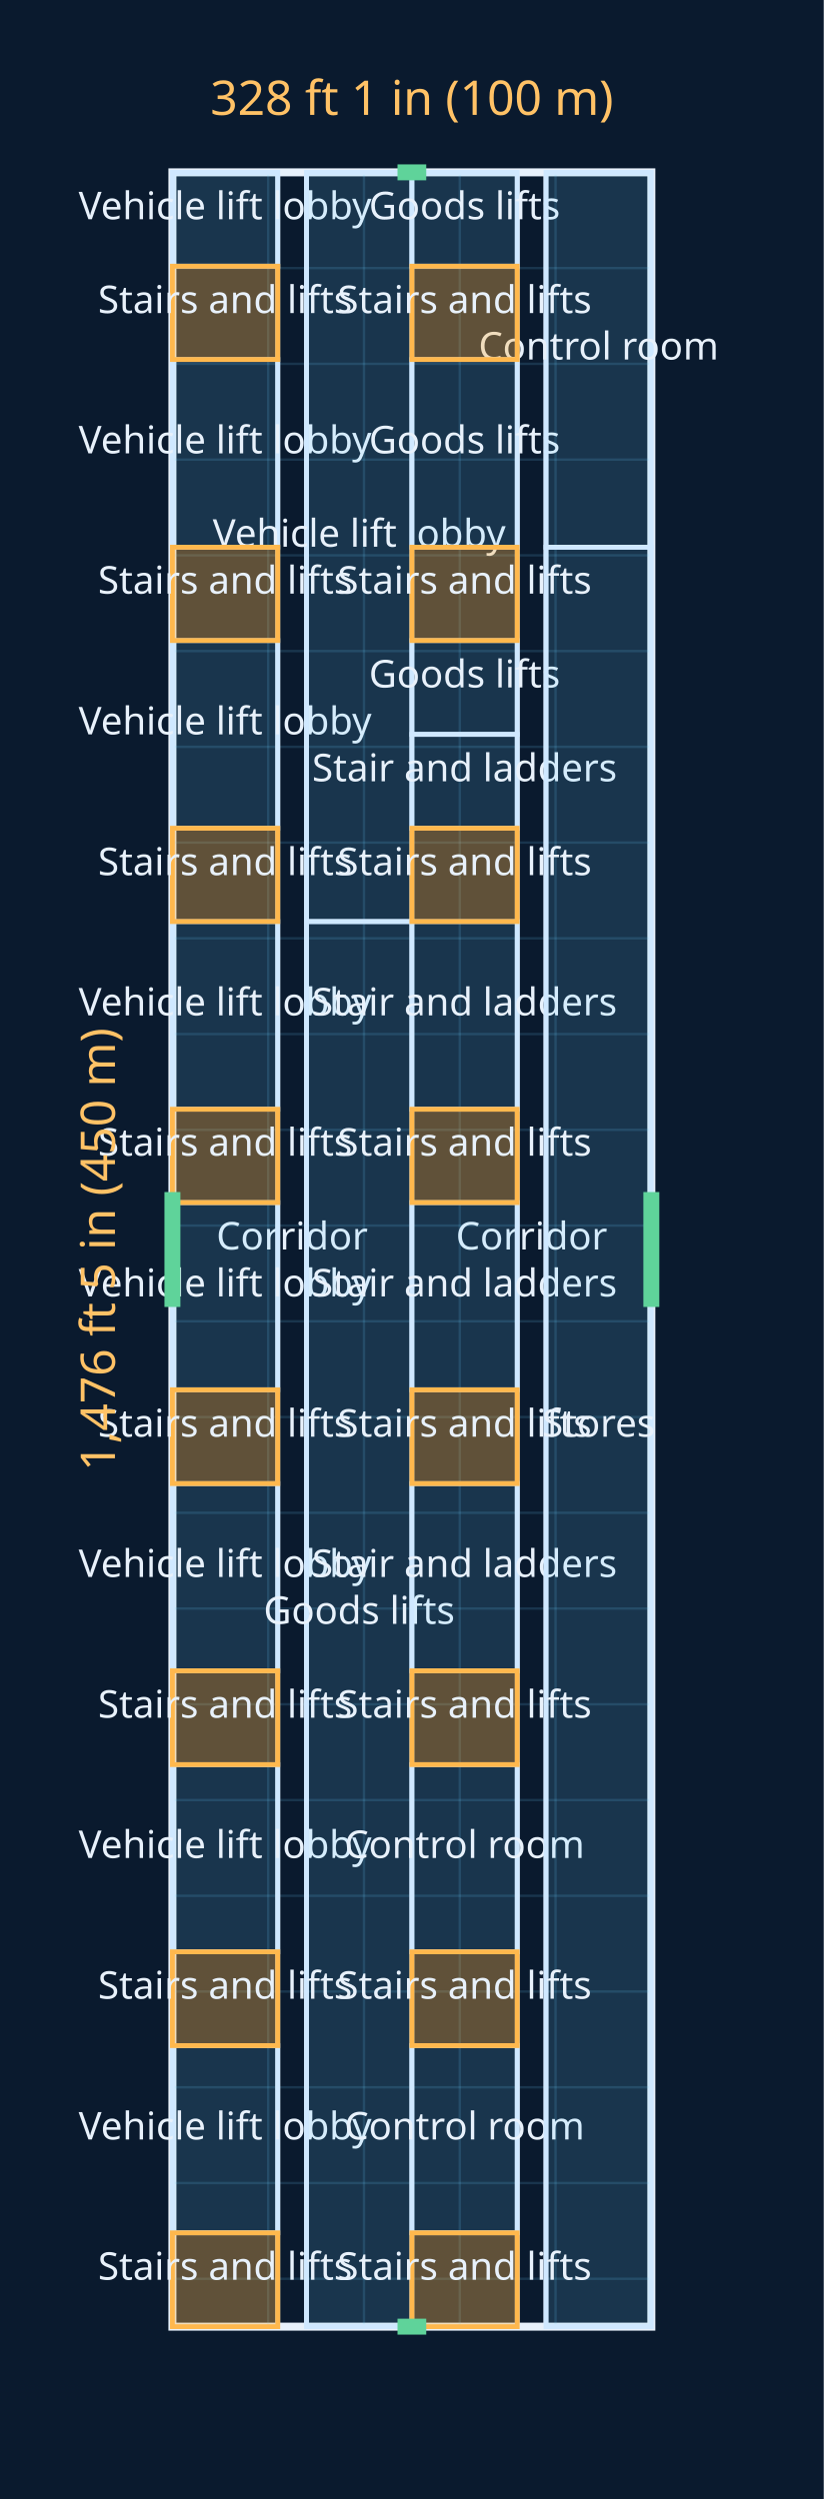
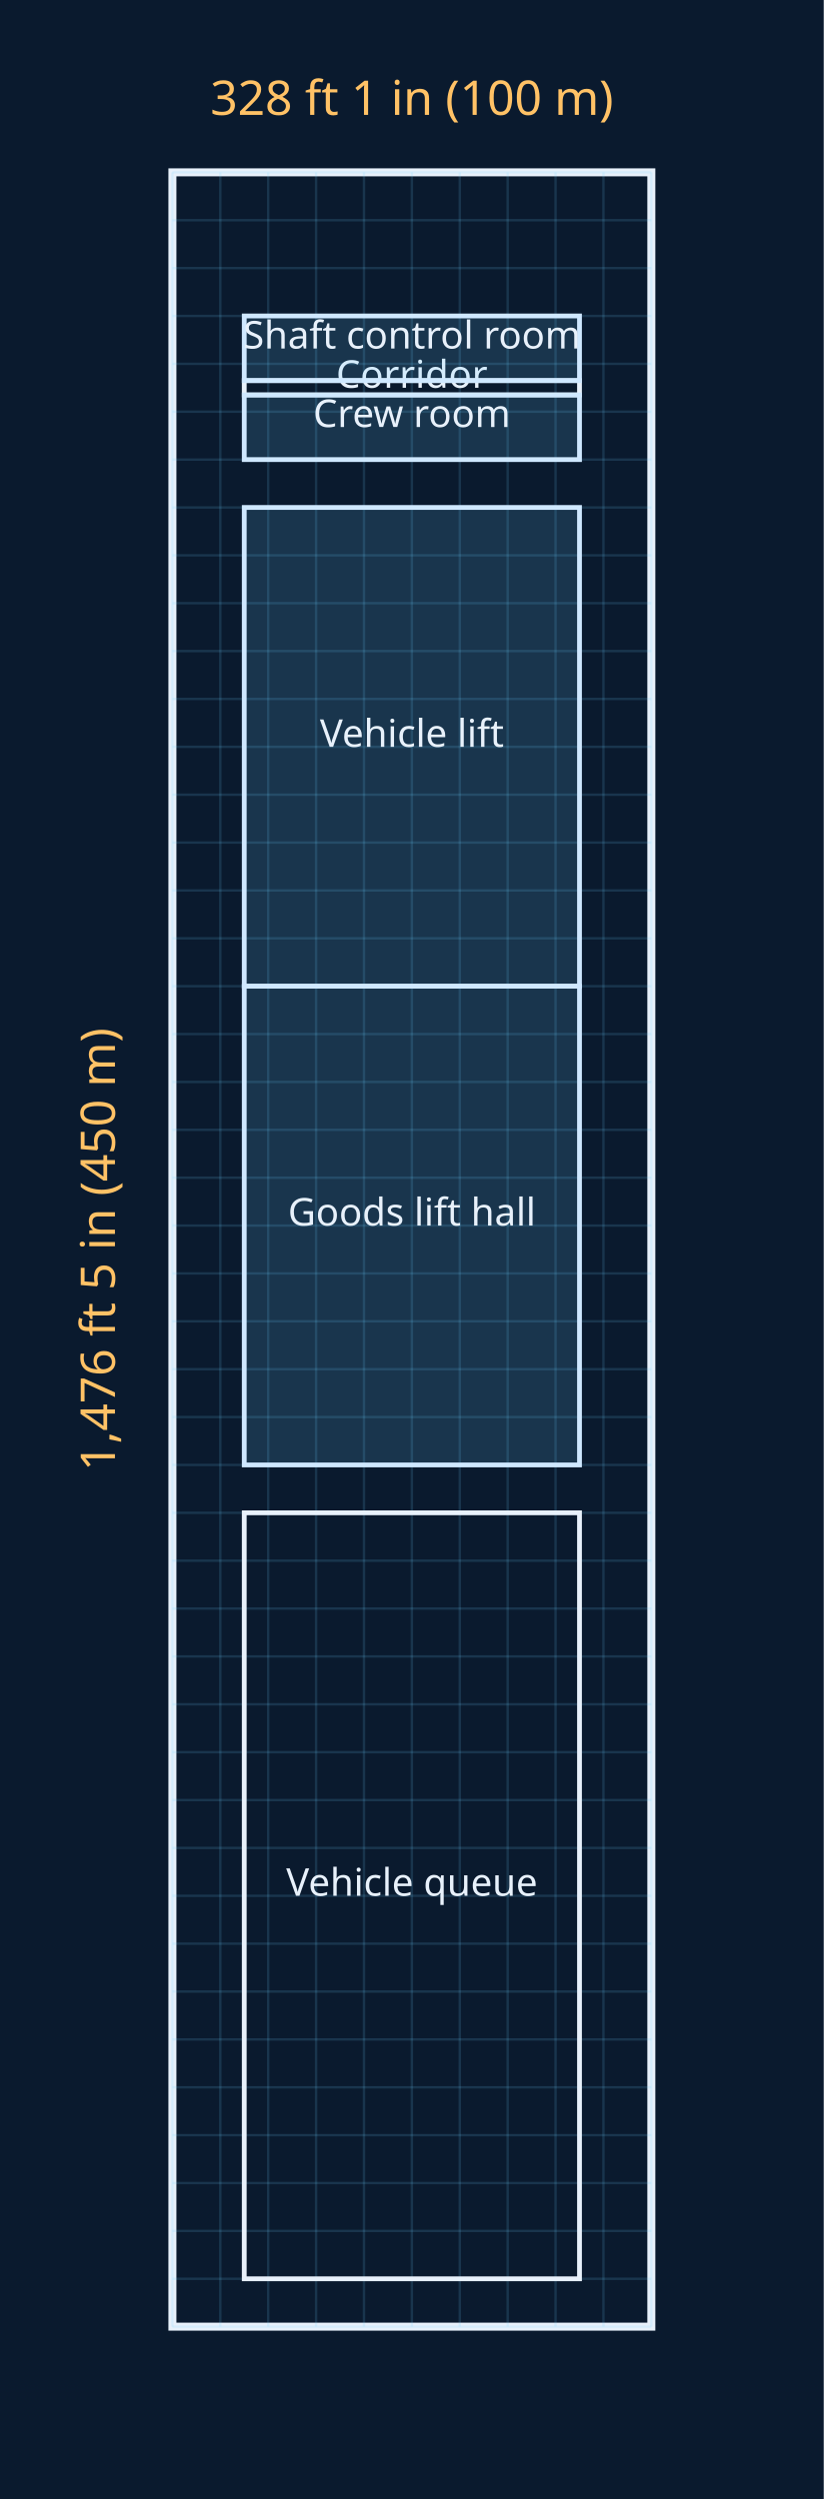
<svg xmlns="http://www.w3.org/2000/svg" viewBox="-36.0 -36.0 172.0 522.0" font-family="Segoe UI, sans-serif">
  <rect x="-36.0" y="-36.0" width="172.0" height="522.0" fill="#0a1a2e" />
  <rect x="0" y="0" width="100.0" height="450.0" fill="none" stroke="#e8f1fb" stroke-width="1.67" />
  <line x1="0.0" y1="0" x2="0.0" y2="450.0" stroke="#6fd0ff" stroke-opacity=".15" stroke-width="0.50" />
+   <line x1="10.0" y1="0" x2="10.0" y2="450.0" stroke="#6fd0ff" stroke-opacity=".15" stroke-width="0.50" />
  <line x1="20.0" y1="0" x2="20.0" y2="450.0" stroke="#6fd0ff" stroke-opacity=".15" stroke-width="0.50" />
+   <line x1="30.0" y1="0" x2="30.0" y2="450.0" stroke="#6fd0ff" stroke-opacity=".15" stroke-width="0.50" />
  <line x1="40.0" y1="0" x2="40.0" y2="450.0" stroke="#6fd0ff" stroke-opacity=".15" stroke-width="0.50" />
+   <line x1="50.0" y1="0" x2="50.0" y2="450.0" stroke="#6fd0ff" stroke-opacity=".15" stroke-width="0.50" />
  <line x1="60.0" y1="0" x2="60.0" y2="450.0" stroke="#6fd0ff" stroke-opacity=".15" stroke-width="0.50" />
+   <line x1="70.0" y1="0" x2="70.0" y2="450.0" stroke="#6fd0ff" stroke-opacity=".15" stroke-width="0.50" />
  <line x1="80.0" y1="0" x2="80.0" y2="450.0" stroke="#6fd0ff" stroke-opacity=".15" stroke-width="0.50" />
+   <line x1="90.0" y1="0" x2="90.0" y2="450.0" stroke="#6fd0ff" stroke-opacity=".15" stroke-width="0.50" />
  <line x1="100.0" y1="0" x2="100.0" y2="450.0" stroke="#6fd0ff" stroke-opacity=".15" stroke-width="0.50" />
  <line x1="0" y1="0.0" x2="100.0" y2="0.0" stroke="#6fd0ff" stroke-opacity=".15" stroke-width="0.50" />
+   <line x1="0" y1="10.0" x2="100.0" y2="10.0" stroke="#6fd0ff" stroke-opacity=".15" stroke-width="0.50" />
  <line x1="0" y1="20.0" x2="100.0" y2="20.0" stroke="#6fd0ff" stroke-opacity=".15" stroke-width="0.50" />
+   <line x1="0" y1="30.0" x2="100.0" y2="30.0" stroke="#6fd0ff" stroke-opacity=".15" stroke-width="0.50" />
  <line x1="0" y1="40.0" x2="100.0" y2="40.0" stroke="#6fd0ff" stroke-opacity=".15" stroke-width="0.50" />
+   <line x1="0" y1="50.0" x2="100.0" y2="50.0" stroke="#6fd0ff" stroke-opacity=".15" stroke-width="0.50" />
  <line x1="0" y1="60.0" x2="100.0" y2="60.0" stroke="#6fd0ff" stroke-opacity=".15" stroke-width="0.50" />
+   <line x1="0" y1="70.0" x2="100.0" y2="70.0" stroke="#6fd0ff" stroke-opacity=".15" stroke-width="0.50" />
  <line x1="0" y1="80.0" x2="100.0" y2="80.0" stroke="#6fd0ff" stroke-opacity=".15" stroke-width="0.50" />
+   <line x1="0" y1="90.0" x2="100.0" y2="90.0" stroke="#6fd0ff" stroke-opacity=".15" stroke-width="0.50" />
  <line x1="0" y1="100.0" x2="100.0" y2="100.0" stroke="#6fd0ff" stroke-opacity=".15" stroke-width="0.50" />
+   <line x1="0" y1="110.0" x2="100.0" y2="110.0" stroke="#6fd0ff" stroke-opacity=".15" stroke-width="0.50" />
  <line x1="0" y1="120.0" x2="100.0" y2="120.0" stroke="#6fd0ff" stroke-opacity=".15" stroke-width="0.50" />
+   <line x1="0" y1="130.0" x2="100.0" y2="130.0" stroke="#6fd0ff" stroke-opacity=".15" stroke-width="0.50" />
  <line x1="0" y1="140.0" x2="100.0" y2="140.0" stroke="#6fd0ff" stroke-opacity=".15" stroke-width="0.50" />
+   <line x1="0" y1="150.0" x2="100.0" y2="150.0" stroke="#6fd0ff" stroke-opacity=".15" stroke-width="0.50" />
  <line x1="0" y1="160.0" x2="100.0" y2="160.0" stroke="#6fd0ff" stroke-opacity=".15" stroke-width="0.50" />
+   <line x1="0" y1="170.0" x2="100.0" y2="170.0" stroke="#6fd0ff" stroke-opacity=".15" stroke-width="0.50" />
  <line x1="0" y1="180.0" x2="100.0" y2="180.0" stroke="#6fd0ff" stroke-opacity=".15" stroke-width="0.50" />
+   <line x1="0" y1="190.0" x2="100.0" y2="190.0" stroke="#6fd0ff" stroke-opacity=".15" stroke-width="0.50" />
  <line x1="0" y1="200.0" x2="100.0" y2="200.0" stroke="#6fd0ff" stroke-opacity=".15" stroke-width="0.50" />
+   <line x1="0" y1="210.0" x2="100.0" y2="210.0" stroke="#6fd0ff" stroke-opacity=".15" stroke-width="0.50" />
  <line x1="0" y1="220.0" x2="100.0" y2="220.0" stroke="#6fd0ff" stroke-opacity=".15" stroke-width="0.50" />
+   <line x1="0" y1="230.0" x2="100.0" y2="230.0" stroke="#6fd0ff" stroke-opacity=".15" stroke-width="0.50" />
  <line x1="0" y1="240.0" x2="100.0" y2="240.0" stroke="#6fd0ff" stroke-opacity=".15" stroke-width="0.50" />
+   <line x1="0" y1="250.0" x2="100.0" y2="250.0" stroke="#6fd0ff" stroke-opacity=".15" stroke-width="0.50" />
  <line x1="0" y1="260.0" x2="100.0" y2="260.0" stroke="#6fd0ff" stroke-opacity=".15" stroke-width="0.50" />
+   <line x1="0" y1="270.0" x2="100.0" y2="270.0" stroke="#6fd0ff" stroke-opacity=".15" stroke-width="0.50" />
  <line x1="0" y1="280.0" x2="100.0" y2="280.0" stroke="#6fd0ff" stroke-opacity=".15" stroke-width="0.50" />
+   <line x1="0" y1="290.0" x2="100.0" y2="290.0" stroke="#6fd0ff" stroke-opacity=".15" stroke-width="0.50" />
  <line x1="0" y1="300.0" x2="100.0" y2="300.0" stroke="#6fd0ff" stroke-opacity=".15" stroke-width="0.50" />
+   <line x1="0" y1="310.0" x2="100.0" y2="310.0" stroke="#6fd0ff" stroke-opacity=".15" stroke-width="0.50" />
  <line x1="0" y1="320.0" x2="100.0" y2="320.0" stroke="#6fd0ff" stroke-opacity=".15" stroke-width="0.50" />
+   <line x1="0" y1="330.0" x2="100.0" y2="330.0" stroke="#6fd0ff" stroke-opacity=".15" stroke-width="0.50" />
  <line x1="0" y1="340.0" x2="100.0" y2="340.0" stroke="#6fd0ff" stroke-opacity=".15" stroke-width="0.50" />
+   <line x1="0" y1="350.0" x2="100.0" y2="350.0" stroke="#6fd0ff" stroke-opacity=".15" stroke-width="0.50" />
  <line x1="0" y1="360.0" x2="100.0" y2="360.0" stroke="#6fd0ff" stroke-opacity=".15" stroke-width="0.50" />
+   <line x1="0" y1="370.0" x2="100.0" y2="370.0" stroke="#6fd0ff" stroke-opacity=".15" stroke-width="0.50" />
  <line x1="0" y1="380.0" x2="100.0" y2="380.0" stroke="#6fd0ff" stroke-opacity=".15" stroke-width="0.50" />
+   <line x1="0" y1="390.0" x2="100.0" y2="390.0" stroke="#6fd0ff" stroke-opacity=".15" stroke-width="0.50" />
  <line x1="0" y1="400.0" x2="100.0" y2="400.0" stroke="#6fd0ff" stroke-opacity=".15" stroke-width="0.50" />
+   <line x1="0" y1="410.0" x2="100.0" y2="410.0" stroke="#6fd0ff" stroke-opacity=".15" stroke-width="0.50" />
  <line x1="0" y1="420.0" x2="100.0" y2="420.0" stroke="#6fd0ff" stroke-opacity=".15" stroke-width="0.50" />
+   <line x1="0" y1="430.0" x2="100.0" y2="430.0" stroke="#6fd0ff" stroke-opacity=".15" stroke-width="0.50" />
  <line x1="0" y1="440.0" x2="100.0" y2="440.0" stroke="#6fd0ff" stroke-opacity=".15" stroke-width="0.50" />
-   <polygon points="22.0,0.0 22.0,450.0 28.0,450.0 28.0,0.0" fill="none" stroke="#e8f1fb" stroke-width="1.00" />
-   <text x="25.0" y="225.0" font-size="8.0" fill="#e8f1fb" text-anchor="middle">Corridor</text>
-   <polygon points="72.0,0.0 72.0,450.0 78.0,450.0 78.0,0.0" fill="none" stroke="#e8f1fb" stroke-width="1.00" />
-   <text x="75.0" y="225.0" font-size="8.0" fill="#e8f1fb" text-anchor="middle">Corridor</text>
-   <polygon points="0.0,0.0 0.0,19.6 22.0,19.6 22.0,0.0" fill="rgba(111,208,255,.15)" stroke="#cfe8ff" stroke-width="1.00" />
-   <text x="11.0" y="9.8" font-size="8.0" fill="#e8f1fb" text-anchor="middle">Vehicle lift lobby</text>
-   <polygon points="0.0,39.1 0.0,78.3 22.0,78.3 22.0,39.1" fill="rgba(111,208,255,.15)" stroke="#cfe8ff" stroke-width="1.00" />
-   <text x="11.0" y="58.7" font-size="8.0" fill="#e8f1fb" text-anchor="middle">Vehicle lift lobby</text>
-   <polygon points="0.0,97.8 0.0,137.0 22.0,137.0 22.0,97.8" fill="rgba(111,208,255,.15)" stroke="#cfe8ff" stroke-width="1.00" />
-   <text x="11.0" y="117.4" font-size="8.0" fill="#e8f1fb" text-anchor="middle">Vehicle lift lobby</text>
-   <polygon points="0.0,156.5 0.0,195.7 22.0,195.7 22.0,156.5" fill="rgba(111,208,255,.15)" stroke="#cfe8ff" stroke-width="1.00" />
-   <text x="11.0" y="176.1" font-size="8.0" fill="#e8f1fb" text-anchor="middle">Vehicle lift lobby</text>
-   <polygon points="0.0,215.2 0.0,254.3 22.0,254.3 22.0,215.2" fill="rgba(111,208,255,.15)" stroke="#cfe8ff" stroke-width="1.00" />
-   <text x="11.0" y="234.8" font-size="8.0" fill="#e8f1fb" text-anchor="middle">Vehicle lift lobby</text>
-   <polygon points="0.0,273.9 0.0,313.0 22.0,313.0 22.0,273.9" fill="rgba(111,208,255,.15)" stroke="#cfe8ff" stroke-width="1.00" />
-   <text x="11.0" y="293.4" font-size="8.0" fill="#e8f1fb" text-anchor="middle">Vehicle lift lobby</text>
-   <polygon points="0.0,332.6 0.0,371.7 22.0,371.7 22.0,332.6" fill="rgba(111,208,255,.15)" stroke="#cfe8ff" stroke-width="1.00" />
-   <text x="11.0" y="352.1" font-size="8.0" fill="#e8f1fb" text-anchor="middle">Vehicle lift lobby</text>
-   <polygon points="0.0,391.3 0.0,430.4 22.0,430.4 22.0,391.3" fill="rgba(111,208,255,.15)" stroke="#cfe8ff" stroke-width="1.00" />
-   <text x="11.0" y="410.9" font-size="8.0" fill="#e8f1fb" text-anchor="middle">Vehicle lift lobby</text>
-   <polygon points="28.0,0.0 28.0,156.5 50.0,156.5 50.0,0.0" fill="rgba(111,208,255,.15)" stroke="#cfe8ff" stroke-width="1.00" />
-   <text x="39.0" y="78.2" font-size="8.0" fill="#e8f1fb" text-anchor="middle">Vehicle lift lobby</text>
-   <polygon points="28.0,156.5 28.0,450.0 50.0,450.0 50.0,156.5" fill="rgba(111,208,255,.15)" stroke="#cfe8ff" stroke-width="1.00" />
-   <text x="39.0" y="303.2" font-size="8.0" fill="#e8f1fb" text-anchor="middle">Goods lifts</text>
-   <polygon points="50.0,0.0 50.0,19.6 72.0,19.6 72.0,0.0" fill="rgba(111,208,255,.15)" stroke="#cfe8ff" stroke-width="1.00" />
-   <text x="61.0" y="9.8" font-size="8.0" fill="#e8f1fb" text-anchor="middle">Goods lifts</text>
-   <polygon points="50.0,39.1 50.0,78.3 72.0,78.3 72.0,39.1" fill="rgba(111,208,255,.15)" stroke="#cfe8ff" stroke-width="1.00" />
-   <text x="61.0" y="58.7" font-size="8.0" fill="#e8f1fb" text-anchor="middle">Goods lifts</text>
-   <polygon points="50.0,97.8 50.0,117.4 72.0,117.4 72.0,97.8" fill="rgba(111,208,255,.15)" stroke="#cfe8ff" stroke-width="1.00" />
-   <text x="61.0" y="107.6" font-size="8.0" fill="#e8f1fb" text-anchor="middle">Goods lifts</text>
-   <polygon points="50.0,117.4 50.0,137.0 72.0,137.0 72.0,117.4" fill="rgba(111,208,255,.15)" stroke="#cfe8ff" stroke-width="1.00" />
-   <text x="61.0" y="127.2" font-size="8.0" fill="#e8f1fb" text-anchor="middle">Stair and ladders</text>
-   <polygon points="50.0,156.5 50.0,195.7 72.0,195.7 72.0,156.5" fill="rgba(111,208,255,.15)" stroke="#cfe8ff" stroke-width="1.00" />
-   <text x="61.0" y="176.1" font-size="8.0" fill="#e8f1fb" text-anchor="middle">Stair and ladders</text>
-   <polygon points="50.0,215.2 50.0,254.3 72.0,254.3 72.0,215.2" fill="rgba(111,208,255,.15)" stroke="#cfe8ff" stroke-width="1.00" />
-   <text x="61.0" y="234.8" font-size="8.0" fill="#e8f1fb" text-anchor="middle">Stair and ladders</text>
-   <polygon points="50.0,273.9 50.0,313.0 72.0,313.0 72.0,273.9" fill="rgba(111,208,255,.15)" stroke="#cfe8ff" stroke-width="1.00" />
-   <text x="61.0" y="293.4" font-size="8.0" fill="#e8f1fb" text-anchor="middle">Stair and ladders</text>
-   <polygon points="50.0,332.6 50.0,371.7 72.0,371.7 72.0,332.6" fill="rgba(111,208,255,.15)" stroke="#cfe8ff" stroke-width="1.00" />
-   <text x="61.0" y="352.1" font-size="8.0" fill="#e8f1fb" text-anchor="middle">Control room</text>
-   <polygon points="50.0,391.3 50.0,430.4 72.0,430.4 72.0,391.3" fill="rgba(111,208,255,.15)" stroke="#cfe8ff" stroke-width="1.00" />
-   <text x="61.0" y="410.9" font-size="8.0" fill="#e8f1fb" text-anchor="middle">Control room</text>
-   <polygon points="78.0,0.0 78.0,78.3 100.0,78.3 100.0,0.0" fill="rgba(111,208,255,.15)" stroke="#cfe8ff" stroke-width="1.00" />
-   <text x="89.0" y="39.1" font-size="8.0" fill="#e8f1fb" text-anchor="middle">Control room</text>
-   <polygon points="78.0,78.3 78.0,450.0 100.0,450.0 100.0,78.3" fill="rgba(111,208,255,.15)" stroke="#cfe8ff" stroke-width="1.00" />
-   <text x="89.0" y="264.1" font-size="8.0" fill="#e8f1fb" text-anchor="middle">Stores</text>
-   <polygon points="0.0,19.6 0.0,39.1 22.0,39.1 22.0,19.6" fill="rgba(255,184,77,.35)" stroke="#ffb84d" stroke-width="1.00" />
-   <text x="11.0" y="29.4" font-size="8.0" fill="#e8f1fb" text-anchor="middle">Stairs and lifts</text>
-   <polygon points="0.0,78.3 0.0,97.8 22.0,97.8 22.0,78.3" fill="rgba(255,184,77,.35)" stroke="#ffb84d" stroke-width="1.00" />
-   <text x="11.0" y="88.0" font-size="8.0" fill="#e8f1fb" text-anchor="middle">Stairs and lifts</text>
-   <polygon points="0.0,137.0 0.0,156.5 22.0,156.5 22.0,137.0" fill="rgba(255,184,77,.35)" stroke="#ffb84d" stroke-width="1.00" />
-   <text x="11.0" y="146.8" font-size="8.0" fill="#e8f1fb" text-anchor="middle">Stairs and lifts</text>
-   <polygon points="0.0,195.7 0.0,215.2 22.0,215.2 22.0,195.7" fill="rgba(255,184,77,.35)" stroke="#ffb84d" stroke-width="1.00" />
-   <text x="11.0" y="205.4" font-size="8.0" fill="#e8f1fb" text-anchor="middle">Stairs and lifts</text>
-   <polygon points="0.0,254.3 0.0,273.9 22.0,273.9 22.0,254.3" fill="rgba(255,184,77,.35)" stroke="#ffb84d" stroke-width="1.00" />
-   <text x="11.0" y="264.1" font-size="8.0" fill="#e8f1fb" text-anchor="middle">Stairs and lifts</text>
-   <polygon points="0.0,313.0 0.0,332.6 22.0,332.6 22.0,313.0" fill="rgba(255,184,77,.35)" stroke="#ffb84d" stroke-width="1.00" />
-   <text x="11.0" y="322.8" font-size="8.0" fill="#e8f1fb" text-anchor="middle">Stairs and lifts</text>
-   <polygon points="0.0,371.7 0.0,391.3 22.0,391.3 22.0,371.7" fill="rgba(255,184,77,.35)" stroke="#ffb84d" stroke-width="1.00" />
-   <text x="11.0" y="381.5" font-size="8.0" fill="#e8f1fb" text-anchor="middle">Stairs and lifts</text>
-   <polygon points="0.0,430.4 0.0,450.0 22.0,450.0 22.0,430.4" fill="rgba(255,184,77,.35)" stroke="#ffb84d" stroke-width="1.00" />
-   <text x="11.0" y="440.2" font-size="8.0" fill="#e8f1fb" text-anchor="middle">Stairs and lifts</text>
-   <polygon points="50.0,19.6 50.0,39.1 72.0,39.1 72.0,19.6" fill="rgba(255,184,77,.35)" stroke="#ffb84d" stroke-width="1.00" />
-   <text x="61.0" y="29.4" font-size="8.0" fill="#e8f1fb" text-anchor="middle">Stairs and lifts</text>
-   <polygon points="50.0,78.3 50.0,97.8 72.0,97.8 72.0,78.3" fill="rgba(255,184,77,.35)" stroke="#ffb84d" stroke-width="1.00" />
-   <text x="61.0" y="88.0" font-size="8.0" fill="#e8f1fb" text-anchor="middle">Stairs and lifts</text>
-   <polygon points="50.0,137.0 50.0,156.5 72.0,156.5 72.0,137.0" fill="rgba(255,184,77,.35)" stroke="#ffb84d" stroke-width="1.00" />
-   <text x="61.0" y="146.8" font-size="8.0" fill="#e8f1fb" text-anchor="middle">Stairs and lifts</text>
-   <polygon points="50.0,195.7 50.0,215.2 72.0,215.2 72.0,195.7" fill="rgba(255,184,77,.35)" stroke="#ffb84d" stroke-width="1.00" />
-   <text x="61.0" y="205.4" font-size="8.0" fill="#e8f1fb" text-anchor="middle">Stairs and lifts</text>
-   <polygon points="50.0,254.3 50.0,273.9 72.0,273.9 72.0,254.3" fill="rgba(255,184,77,.35)" stroke="#ffb84d" stroke-width="1.00" />
-   <text x="61.0" y="264.1" font-size="8.0" fill="#e8f1fb" text-anchor="middle">Stairs and lifts</text>
-   <polygon points="50.0,313.0 50.0,332.6 72.0,332.6 72.0,313.0" fill="rgba(255,184,77,.35)" stroke="#ffb84d" stroke-width="1.00" />
-   <text x="61.0" y="322.8" font-size="8.0" fill="#e8f1fb" text-anchor="middle">Stairs and lifts</text>
-   <polygon points="50.0,371.7 50.0,391.3 72.0,391.3 72.0,371.7" fill="rgba(255,184,77,.35)" stroke="#ffb84d" stroke-width="1.00" />
-   <text x="61.0" y="381.5" font-size="8.0" fill="#e8f1fb" text-anchor="middle">Stairs and lifts</text>
-   <polygon points="50.0,430.4 50.0,450.0 72.0,450.0 72.0,430.4" fill="rgba(255,184,77,.35)" stroke="#ffb84d" stroke-width="1.00" />
-   <text x="61.0" y="440.2" font-size="8.0" fill="#e8f1fb" text-anchor="middle">Stairs and lifts</text>
-   <line x1="0.0" y1="213.0" x2="0.0" y2="237.0" stroke="#5fd39a" stroke-width="3.33" />
-   <line x1="100.0" y1="213.0" x2="100.0" y2="237.0" stroke="#5fd39a" stroke-width="3.33" />
-   <line x1="47.0" y1="0.0" x2="53.0" y2="0.0" stroke="#5fd39a" stroke-width="3.33" />
-   <line x1="47.0" y1="450.0" x2="53.0" y2="450.0" stroke="#5fd39a" stroke-width="3.33" />
+   <line x1="0" y1="450.0" x2="100.0" y2="450.0" stroke="#6fd0ff" stroke-opacity=".15" stroke-width="0.50" />
+   <polygon points="15.0,43.5 85.0,43.5 85.0,46.5 15.0,46.5" fill="none" stroke="#e8f1fb" stroke-width="1.00" />
+   <text x="50.0" y="45.0" font-size="8.0" fill="#e8f1fb" text-anchor="middle">Corridor</text>
+   <polygon points="15.0,30.0 85.0,30.0 85.0,43.5 15.0,43.5" fill="rgba(111,208,255,.15)" stroke="#cfe8ff" stroke-width="1.00" />
+   <text x="50.0" y="36.8" font-size="8.0" fill="#e8f1fb" text-anchor="middle">Shaft control room</text>
+   <polygon points="15.0,46.5 85.0,46.5 85.0,60.0 15.0,60.0" fill="rgba(111,208,255,.15)" stroke="#cfe8ff" stroke-width="1.00" />
+   <text x="50.0" y="53.2" font-size="8.0" fill="#e8f1fb" text-anchor="middle">Crew room</text>
+   <polygon points="15.0,70.0 85.0,70.0 85.0,170.0 15.0,170.0" fill="rgba(111,208,255,.15)" stroke="#cfe8ff" stroke-width="1.00" />
+   <text x="50.0" y="120.0" font-size="8.0" fill="#e8f1fb" text-anchor="middle">Vehicle lift</text>
+   <polygon points="15.0,170.0 85.0,170.0 85.0,270.0 15.0,270.0" fill="rgba(111,208,255,.15)" stroke="#cfe8ff" stroke-width="1.00" />
+   <text x="50.0" y="220.0" font-size="8.0" fill="#e8f1fb" text-anchor="middle">Goods lift hall</text>
+   <polygon points="15.0,280.0 85.0,280.0 85.0,440.0 15.0,440.0" fill="none" stroke="#e8f1fb" stroke-width="1.00" />
+   <text x="50.0" y="360.0" font-size="8.0" fill="#e8f1fb" text-anchor="middle">Vehicle queue</text>
  <text x="50.0" y="-12.0" font-size="10.0" fill="#ffc266" text-anchor="middle">328 ft 1 in (100 m)</text>
  <text x="-12.0" y="225.0" font-size="10.0" fill="#ffc266" text-anchor="middle" transform="rotate(-90 -12.0 225.0)">1,476 ft 5 in (450 m)</text>
</svg>
